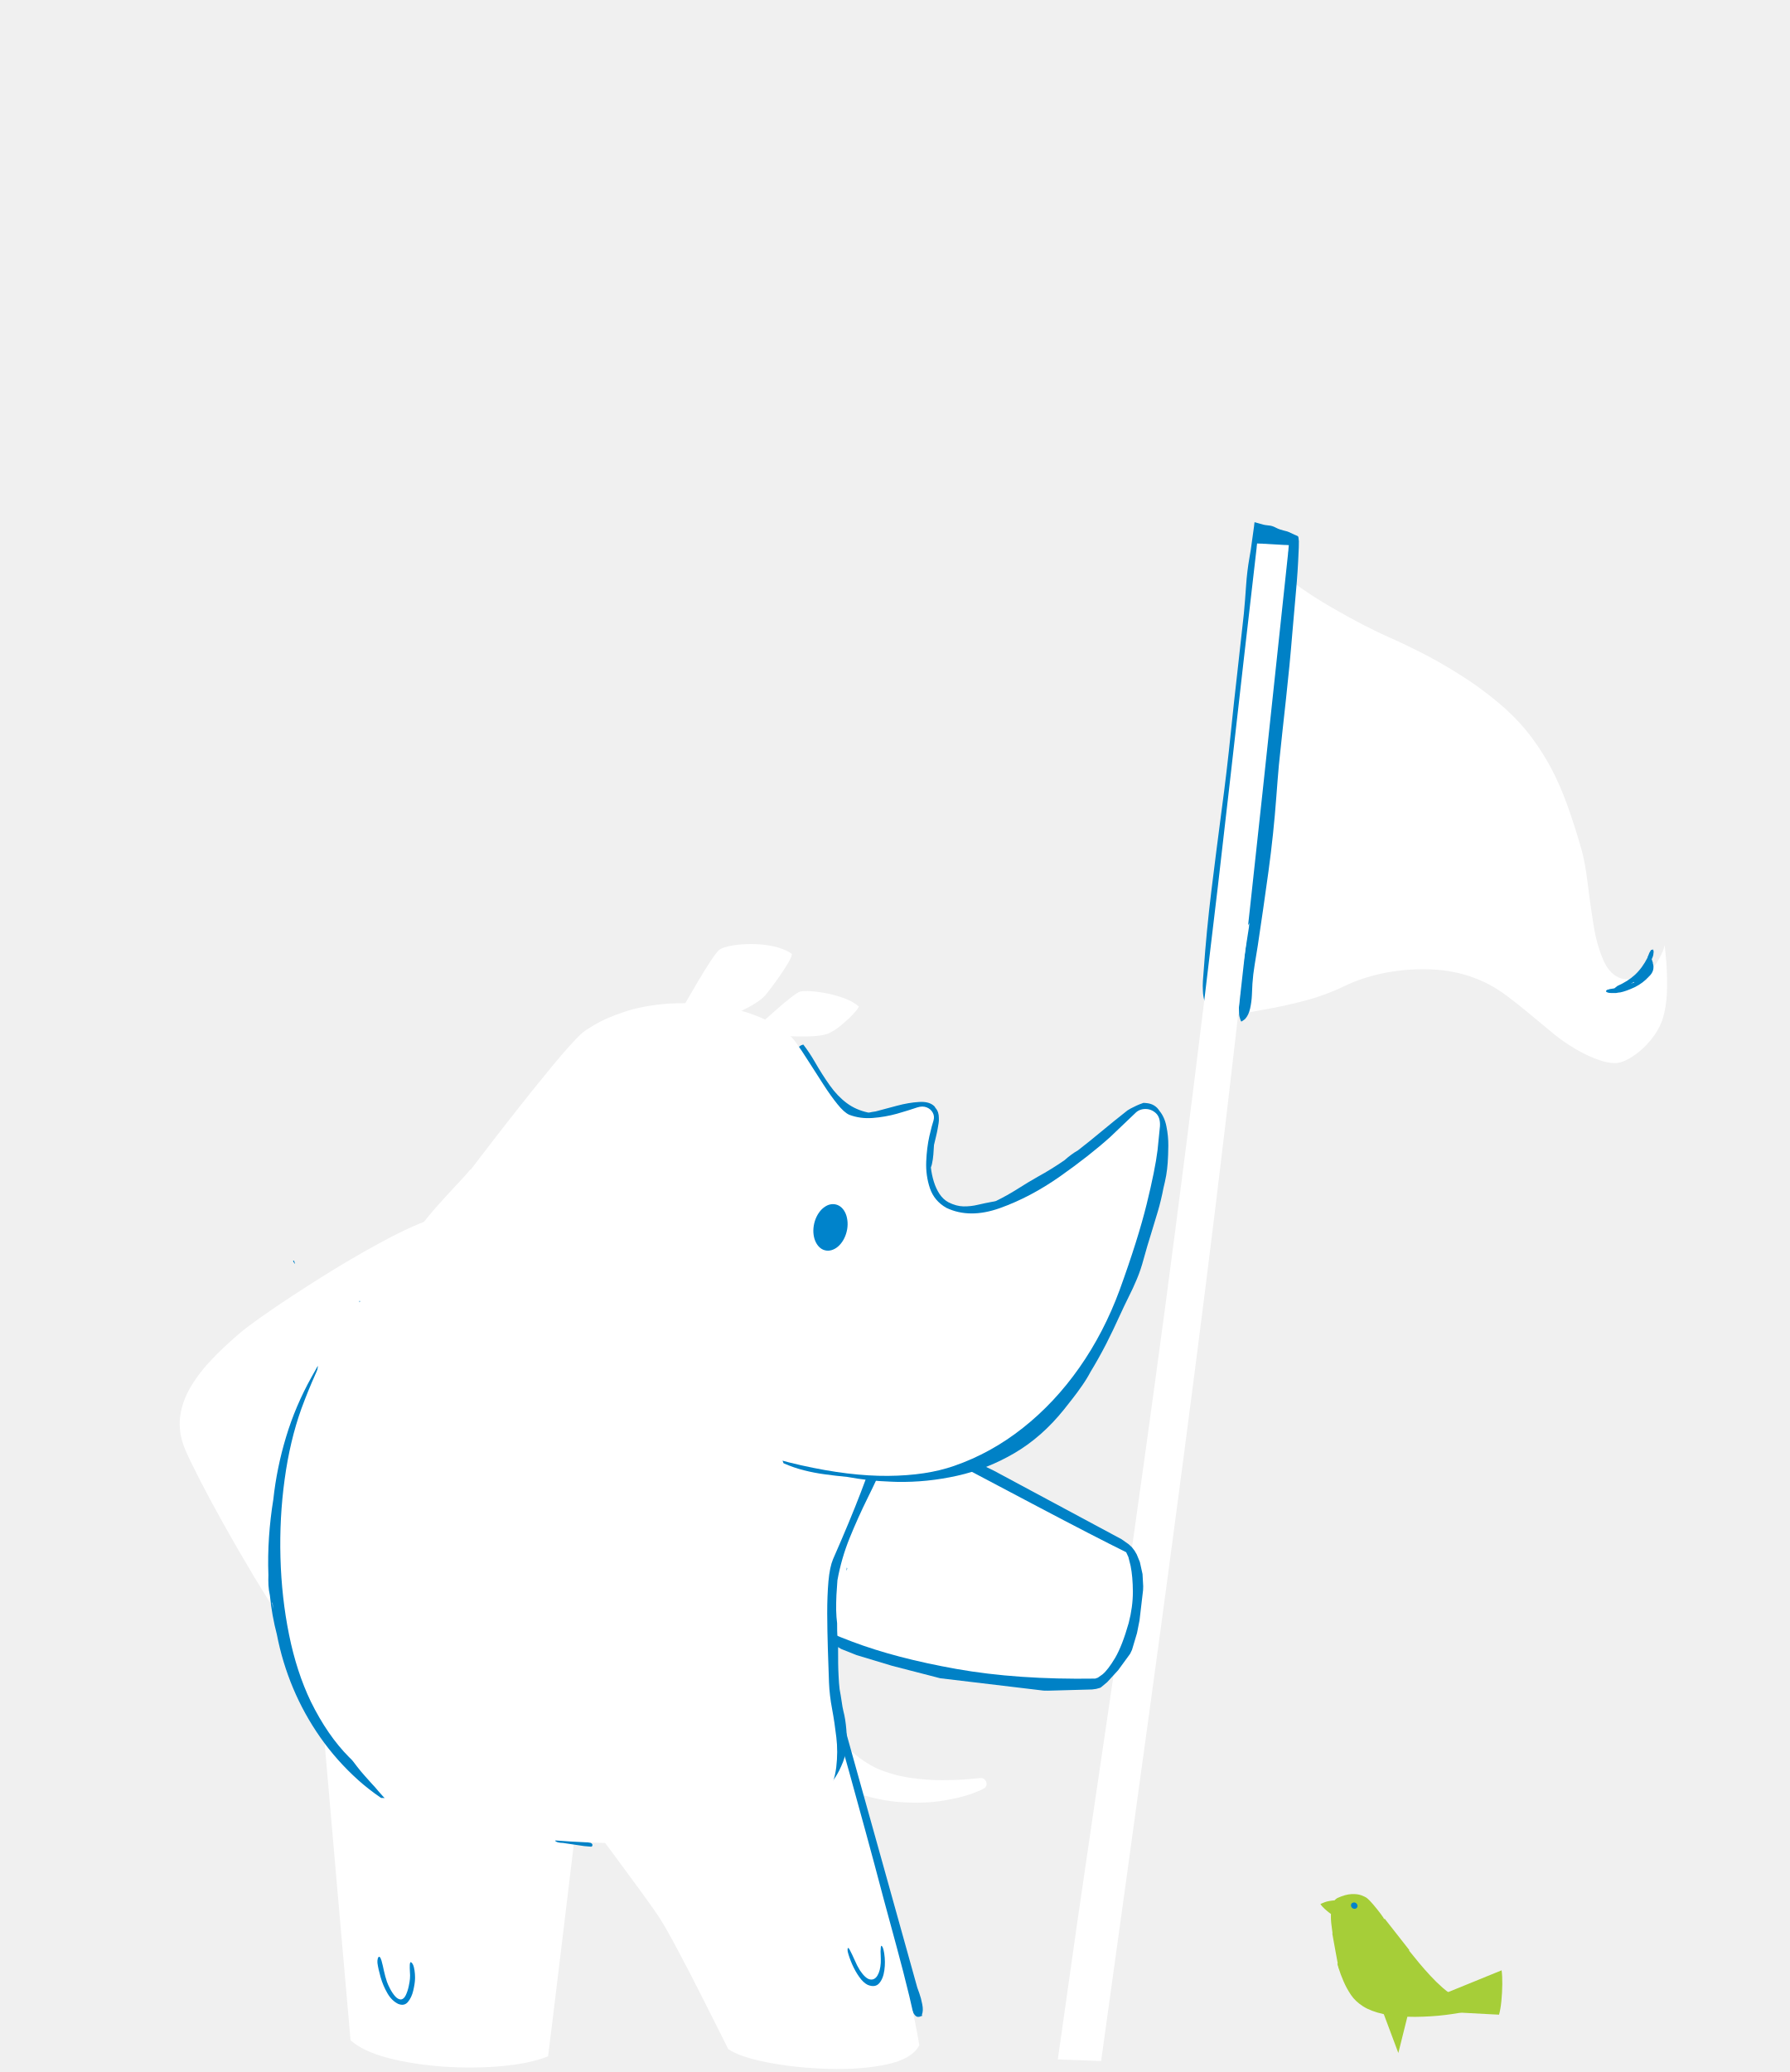
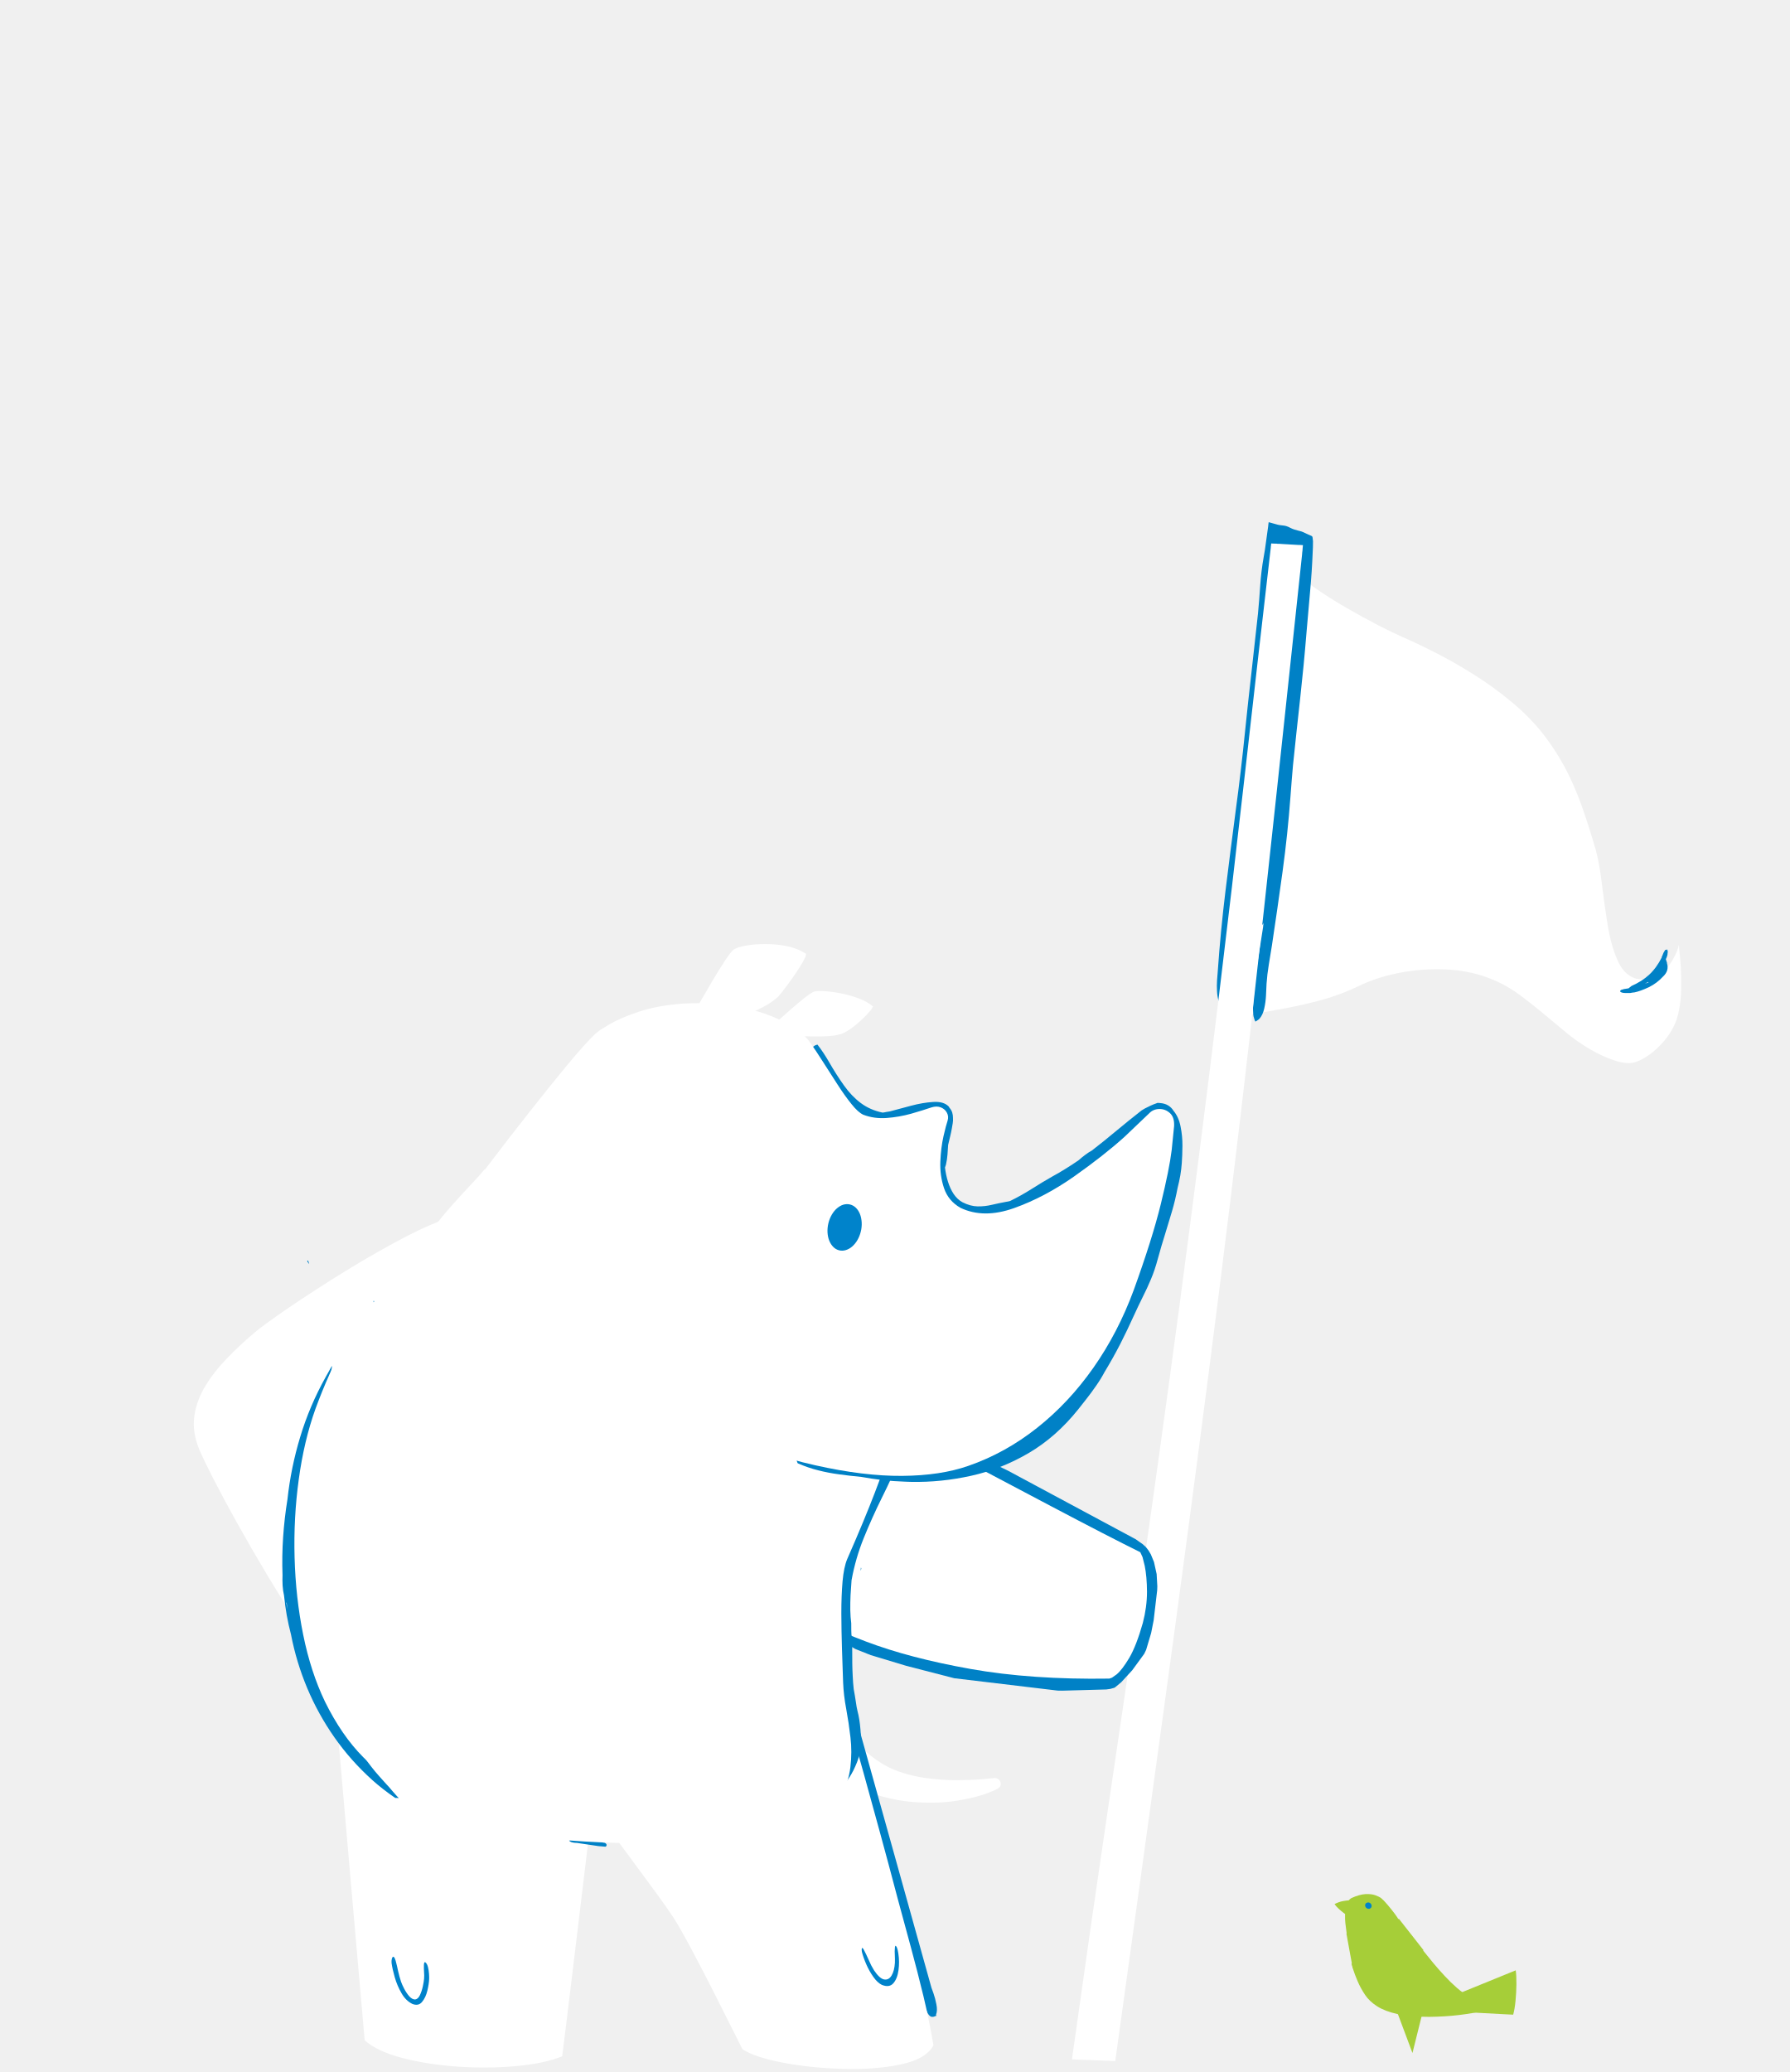
- <svg xmlns="http://www.w3.org/2000/svg" xmlns:xlink="http://www.w3.org/1999/xlink" preserveAspectRatio="none" width="760" height="880" viewBox="620 10 760 880">
+ <svg xmlns="http://www.w3.org/2000/svg" xmlns:xlink="http://www.w3.org/1999/xlink" preserveAspectRatio="none" width="760" height="880" viewBox="614 10 760 880">
  <defs>
    <path fill="#a6ce38" d="M1026 343.75q-23-4.55-44.15-5.75-21.2-1.25-34.85-.9l-14.15.45-6.8 14.25q-6.4 13.4-13.6 28.5-7.2 15.05-10.05 21.15l180.85 23.65-2.35-10.4q-2.2-9.9-5.1-23-2.95-13.05-5.2-23.1l-2.45-10.85q-19.15-9.5-42.15-14z" id="a" />
    <path fill="#a6ce38" d="M1001.3 267.15q-15.6 1.8-25.15 7.4-9.55 5.55-13.9 10.55-4.6 5.15-13 19.85-8.4 14.7-15.2 28.7l-5.1 11.25-1.65 5.8q1.5 5.7 11.65 11.85 10.1 6.15 24.4 11.1 14.25 4.9 28.2 6.9 16.55 2.1 33.15.8 16.55-1.3 28.7-5.5 12.15-4.25 15.35-10.85l-1.4-28.15q-1.5-20.5-7.7-40.2-6.2-19.7-20.15-25-22.55-6.3-38.2-4.5z" id="b" />
    <path fill="#a6ce38" d="M1106.5 326.35q7.25-7.45 12.1-15.35l-3.55-2.1-10.1-4.2q-13.4-5.25-36.75-7.1l2.95 10.5q3.05 9.8 6.7 21.3 3.65 11.5 5.55 17.3 2.65-1.95 9.25-7.4 6.55-5.5 13.85-12.95z" id="c" />
    <path fill="#a6ce38" d="M1015.35 632l-41.8 2.3L989 819.4l26.35-187.4z" id="d" />
    <path fill="#a6ce38" d="M751.55 592.25l-33.1-15.45q-31.4-14.65-72.8-33.95-41.35-19.35-72.95-34.05l-33.5-15.6q-2.05 17.75-1.3 45.5.8 27.75 3.9 55.4 3.15 27.65 8.2 45.1l36.15-.25q33.95-.35 78.35-.9 44.45-.6 78.15-1.05l35.5-.45q-6.6-11.15-13.15-21.9-6.55-10.8-13.45-22.4z" id="e" />
    <path fill="#a6ce38" d="M901.15 445.75l-9.45 2.5q-2 9.15-4.95 27.1-2.9 17.9-7.45 42.05-4.55 24.2-11.5 52-6 24.9-15.5 50.9t-26.2 51.6q-16.7 25.6-44.3 49.3l12.6 1.85 23.35-2.45q28.75-4.55 70.05-17.05t86.3-32.35q52.95-24 83.6-48.35 30.65-24.3 44.3-48.7 13.65-24.4 15.6-48.55 2.15-25.45-.45-50.4-2.6-25-6.1-41.95l-4.2-18.1-33.6 4.5q-31.85 4.4-73.75 10.55-41.9 6.1-73.85 11.3l-24.5 4.25z" id="f" />
    <path fill="#0083CB" d="M1022.3 307.6l-1.95-.6-2.05-.25-2.05.25-1.9.6-1.8 1.05-1.5 1.3-1.3 1.7-.9 1.85-.6 2-.15 2.1.15 2.05.6 2 .9 1.9 1.3 1.65 1.5 1.35 1.8 1 1.9.65 2.05.2 2.05-.2 1.95-.65 1.75-1 1.5-1.35 1.3-1.65.95-1.9.55-2 .2-2.05-.2-2.1-.55-2-.95-1.85-1.3-1.7-1.5-1.3-1.75-1.05z" id="g" />
    <path fill="#a6ce38" d="M1032.8 313.4l-.75-4.85q-.85-4.45-3.65-8.95-2.8-4.45-8.5-4.7-6.65.35-9.9 5.9-3.25 5.5-3.9 12.4l26.7.2z" id="h" />
    <path fill="#FFF" d="M1087.85 233.8q-8.3-6.75-15.5-12.65L1055.1 378.2q3-.85 10.3.3 7.25 1.15 16.2 3.3t16.9 4.4q8 2.3 12.45 3.8 6.45 2.2 15.9 4.95 9.4 2.75 20.1 5 10.7 2.3 21.05 3.1 10.35.85 18.7-.8 6.7-1.4 12.05-3.9 5.35-2.55 10.4-6.6 5.05-4.1 10.85-10.15 2.95-3.25 5.8-9 2.9-5.75 6.25-11.35t7.75-8.35q4.35-2.8 10.3-.15 6.5 3.4 10.25 8.25 3.8 4.9 5.35 9.4 1.6 4.45 1.5 6.5l2.05-4.5q1.7-3.9 3-9.45 1.25-5.6.35-11.15-.95-4.65-3.6-9.75-2.65-5.1-6-9.55-3.35-4.5-6.55-7.35-3.55-3.05-9.4-5.45-5.8-2.4-12.25-3.95-6.4-1.5-11.75-2-8.05-.7-14.1-1.15-6-.5-10.95-1.15-4.95-.65-9.8-1.95-4.8-1.35-10.55-3.7-9.9-4.2-20.4-11.1-10.5-6.85-20-14.85t-16.4-15.6q-7.8-8.5-16.25-16.1-8.5-7.6-16.75-14.35z" id="i" />
    <path fill="#0081c6" d="M1070.05 179.2l-1.15-.3q-.9-.2-1.7-.45-.05.4-.1.85l-.05.4v.2q-.4 3.2-.8 6.45-.35 3.25-.9 6.45-.9 5.55-1.2 11.3-.3 5.8-.75 11.45-1.1 11.9-2.3 23.85-1.2 11.9-2.25 23.85-1.4 16.15-3.35 32.3-1.9 16.2-3.65 32.35-1.75 16.2-2.65 32.4-.1 1.8-.25 3.95-.1 2.1.05 4.15.1 2.1.65 3.85l.15.25.2.5q.3.65.5 1.2.35.55.95 1 .6.4 1.15.3 1-.25 1.45-1 .4-.75.55-1.7.15-.95.25-1.8 2.6-16.05 4.65-32.1l4-32.2q1.35-10.1 3.65-20.05 2.3-9.9 5.05-19.75l.05-.3.15-.55q.2-.65.35-1.2-.05.45-.1 1l-.1.45v.2q-.55 4.9-.9 9.75-.35 4.9-.9 9.75-.95 7-2.05 14.05-1.05 7.05-1.6 14.15-.55 7.05 0 14.15.2 2.3-.15 4.55-.3 2.25-.55 4.55-.1.7-.2 1.5-.05.8.15 1.5l.3.75.3.15q.3-.05.5-.85-.05.45-.1.95l-.05.45v.25q-.85 6.3-1.8 12.65-.95 6.3-1.35 12.7-.2 2.35-.4 4.75t0 4.75q0 .4.05.8.1.4.15.8l.25.8q.2.7.5 1.2.5-.25 1-.65l.4-.3.2-.2q1.35-1.55 1.9-4.15.55-2.6.65-5.35.1-2.75.15-4.7.2-3.8.8-7.75.6-4 1.15-7.75 2.05-15.05 3.9-30.1 1.85-15.1 2.75-30.25l.4-6.4q.2-3.15.45-6.4 1.2-13.45 2.5-26.85 1.3-13.45 2.2-26.9l1.2-16.4q.65-8.25.85-16.45 0-.85.05-1.65v-1.7-.75q-.05-.4-.1-.75-.05-.8-.2-1.1-.15-.25-.5-.35-.4-.15-1.1-.45-.7-.3-1.45-.65-.7-.35-1.45-.6-.7-.15-1.45-.35-.7-.15-1.45-.4-.8-.25-1.6-.65-.75-.4-1.55-.65-.7-.2-1.45-.25-.75-.05-1.4-.15-.4-.1-.75-.15-.35-.1-.75-.2z" id="j" />
    <path fill="#FFF" d="M1068.2 188.5v.25q-4.65 45.8-9.15 91.6-4.5 45.75-9.4 91.55-6.65 61.75-13.95 123.4-7.35 61.7-15.35 123.3-5.5 42.2-11.15 84.35-5.65 42.2-10.95 84.45-.05.4-.1.85-.05.45-.1.85l-.15 1.25q-.15.95-.25 1.8-.05.45-.15 1l-.05.45v.25q-.15.85-.25 1.7l-.2 1.7-.1.85q-.1.45-.15.9l-.1 1q-.1.85-.2 1.55h1l.4.05h.25q3.35.1 6.7.15 3.35.05 6.7.15l1 .05h1.5q.05-.45.1-1l.1-.7q8.65-69.35 17.15-138.7 8.55-69.35 16.5-138.75 8-69.4 14.95-138.95 4.75-48.1 9.2-96.2 4.4-48.1 8.9-96.25 0-.4.05-.85.05-.45.1-.85l.05-.9q.05-.65.1-1.25-.45 0-1-.05h-.7q-1.7-.1-3.45-.15-1.7-.05-3.4-.15l-.85-.05h-.9l-.35-.05h-.65q-.85-.05-1.55-.05-.05.45-.1 1l-.05.45z" id="k" />
    <path fill="#0081c6" d="M562.75 632.65q.15-.3.15-.5.05-.2-.05-.35l-.05.05h-.1q-.05.1-.15.25-.05.15-.1.25l-.05.1v.05q-.45.9-1.1 1.5-.6.55-1.5.95l-.25.2-.3.05q-.1 0-.2.05-.1 0-.15.05-.1.05-.05.15.15.1.4.1h.45q.25-.05.35-.05.5-.1 1.25-.45.7-.35 1.2-.9.55-.5.35-1.15v-.05l-.1-.3m-1.8 2.1l.3-.15v.05l-.3.1z" id="l" />
    <path fill="#FFF" d="M882.55 535.5q-2.2-9.85-7.95-16.4-5.7-6.5-16.4-5.75-13.9 1.5-33.1 6.55-19.25 5-38.85 11.4t-34.65 12q-15 5.65-20.6 8.4-10.4 5.1-19.85 11.05-9.5 5.95-16.5 13.15t-10 16.05q-3 8.9-.45 19.85 1.65 6.8 5.75 19.45 4.05 12.6 10 29.05 5.95 16.45 13.2 34.75 7.3 18.25 15.35 36.35l-.2 3.85q-.35 3.05 1 6.75t6.5 6.5q5.15 2.8 16.25 3.05 14.1 0 23.75-3.05 9.65-3.1 15-6.8l4.3-3.3 2.25-2.35q1.45-15.75 4.8-32.75 3.35-16.95 7.65-32.35 4.3-15.4 8.55-26.4 4.3-11 7.6-14.8 3.2-3.45 8.95-7.25 5.75-3.8 13.25-7.8 7.55-4.05 16.05-8.25 8.8-4.55 14.05-12 5.3-7.45 6.85-14.75 1.6-7.35-.7-11.6.55-4.5.45-13.65-.15-9.15-2.3-18.95z" id="m" />
    <path fill="#0081c6" d="M1137.8 562.05l-.85-2.65-.05-.05-.05-.15-.05-.05-1.5-2.15-1.95-1.85-4.3-2.9-8.95-4.6h-.1l-5.4-1.85-2.75-.6-5.65-.65H1095l-22 2.85-10.85 2.35-34.4 10.4-10.25 4.3-.05.05h-.05l-2.2 1.2-8.25 5.9-7.15 7.1-.95 1.15-.25-.75-.35-.45-1-.25-.95.5-.3.45-.05.65.3 3.1-2.3 3.55-.2.6.05.55.7.85 1 .2.5-.25.4-.5.3-.5 2.4 16.6 2.5 7.5 7.65 41.85 20.2 90 1.85 5.2 1.25 2.45.1.1.05.1 1.55 2.05 1.85 1.9 4.1 3.15 6.85 3.55 7.3 2.35 2.45.55h.05l18.75 2.55 8.15.45 11-.45 2.7-.55.05-.05h.1l11.85-4.8 9.05-4.9 4.2-3.05.15-.2.2-.15 1.35-2.3 1.05-2.5 8.15-27.3v-.05l.65-2.55 9.8-66.15.5-31.75-.55-23.7-1.15-10.55-4.6-17.4-.45-7.5z" id="n" />
    <path fill="#FFF" d="M1101.4 492q-12.1-13.65-27.4-26.3-15.3-12.7-30.5-20.35-15.15-7.7-26.75-6.45-14.25 2.2-21.4 8.35-7.2 6.15-9.6 14.3-2.4 8.15-2.2 16.45.15 8.25.6 14.7.3 6.25 3.05 21.4 2.75 15.2 7.15 36.45 4.4 21.25 9.7 45.7 5.3 24.4 10.7 49.05 4.75 21.55 8.95 41.15 4.25 19.6 7.55 35.5 3.3 15.95 5.3 26.5l2.55 2.15 4.95 2.75q6.15 3.05 15.3 5.5 9.2 2.4 19.65 2.35 14.9-.4 23.45-2.9 8.5-2.55 12.15-5.25l2.75-2.35 1-1.5q13.75-48.15 17.35-87.6 3.6-39.4.85-69.25-2.75-29.8-8.1-49.05-5.35-19.25-9.5-27-5.45-10.65-17.55-24.3z" id="o" />
    <path fill="#FFF" d="M656.95 766.95l-8.05-.8q-1.6 0-2.6 1.1-1.05 1.1-1.1 2.55-.05 1.5 1.3 2.7l2.6 1.4 5.45 2.2q6.9 2.6 18.4 4.6 11.45 2 26.2 1.2 14.7-.75 31.5-6.45 11.65-4.35 21.95-12.65 10.35-8.3 18.3-17.35 8-9.05 12.6-15.55l4.8-7.25-1.05-1.4-2.9-2.8q-3.8-3.5-8.4-7.55-4.65-4-7.35-6.3-2.1 3.35-7.35 10.9Q756 723 748.5 732q-7.45 9.05-16.15 16.9-8.75 7.85-17.75 11.9-9.9 4.1-20.75 5.6-10.85 1.45-20.6 1.35-9.7-.15-16.3-.8z" id="p" />
    <path fill="#FFF" d="M985.85 192.35l2.2-3.4.8-2.05q-4.05-2.1-9.95-3-5.95-.85-12.2-.85-6.25.05-11.25.7-5.05.65-7.3 1.6-1.85 1.05-5.6 4.95-3.75 3.9-7.8 8.65-4.1 4.75-7 8.2l-3.05 3.65 2 1.35q1.85 1.2 3.85 2.4l1.6.9.85.3q11.4-1.85 18.85-3.15 7.4-1.3 12.05-2.6 4.65-1.25 7.75-3 3.35-2.05 7.35-6.3 3.95-4.3 6.85-8.35z" id="q" />
    <path fill="#FFF" d="M752.8 734.5l.2 26.95q.15 24.95.4 57.5.25 32.6.45 57.45l.2 26.6q6.15 5.05 19.85 7.2 13.65 2.1 30.5 1.65 16.9-.5 32.75-3.3 15.9-2.8 26.45-7.55l4.5-20.7q4.15-19.3 9.55-44.65 5.4-25.3 9.5-44.6l4.35-20.5q-7.45-13.9-26.4-22.45-18.9-8.55-41.85-12.5-22.9-3.95-42.4-4-19.45-.1-28.05 2.9z" id="r" />
    <path fill="#0083CB" d="M943.65 840.8q-1.05-2.05-1.45-3.45-.75-2.75-1.15-5.5-.35-2.8-.9-5.5l-.5-1.5-.55-.4q-.6.1-1.05 1.35-.4 1.2-.4 2.45.15 3.15 1.1 7.5.95 4.35 3.1 7.95 2.1 3.6 5.8 4.45 3.45.45 5.8-2.6 2.35-3 3.65-7.05 1.3-4.05 1.65-6.75.15-1 .2-2.9.05-1.9-.25-3.6-.3-1.75-1.25-2.3l-.2-.05q-.15 0-.2.05-.35.35-.45.85l-.15.7q-.25 1.9-.3 3.9 0 2-.35 3.95-.3 1.7-1.15 4.5-.85 2.8-2.15 5.3-1.3 2.45-3 3.1-1.75.45-3.3-.95-1.5-1.45-2.55-3.5z" id="s" />
    <path fill="#0081c6" d="M951.25 738.5q-.15-3.15-.55-4.95-.4-1.8-1.65-2.05-1.3-.25-3.95 1.25-.75 1.5-.85 3.3-.15 1.85 0 3.35-1.35 1.4-2.55 3.25-1.2 1.85-2.05 3.45l-1.1 2.15q-5.1 12.35-6.25 30-1.2 17.7.85 36.75t6.6 35.5q4.5 16.5 10.8 26.55.35.55.95 1.5t1.4 2q.2 1.65 1.15 2.65.9 1 3.2.35l.15-.15q.2.05.35 0 .2 0 .4-.05v-.3-.35q1.55-2.05 1.65-5.25.15-3.15-.25-5.75l-.45-2.8q-1.9-32.6-3.9-65.2t-3.95-65.2z" id="t" />
    <path fill="#FFF" d="M775.35 771.35l4.9 7.95q4.65 7.55 11.05 18.1 6.4 10.6 11.95 19.9 5.5 9.35 7.4 13.2 2.8 5.9 6.7 16.8 3.95 10.85 7.75 22.5 3.85 11.6 6.45 19.7l2.75 8.5q6.05 4.2 22.45 7.3 16.4 3.1 36.25 3.95 19.85.9 36.4-1.55 16.5-2.5 22.85-9.4.9-12.35.75-25.05-.2-12.65-.85-25.25-.7-12.6-1.25-24.65-.75-18.4-1.65-35-.85-16.65-1.65-29.7-.8-13.05-1.3-20.65l-.4-7.85q-19.4-5.4-41.8-2.7-22.45 2.65-45.55 10.2-23.1 7.55-44.5 16.75-21.4 9.25-38.7 16.95z" id="u" />
    <path fill="#0083CB" d="M943.35 838.65q-1.2-2.6-1.95-5.7-.8-3.05-1.8-5.85l-.4-.7-.3-.15q-.3.15-.45.85-.15.7-.15 1.4.2 3.1 1.2 6.95 1 3.8 2.75 6.95 1.7 3.15 4.05 4.3 4 1.55 6.85-1.1 2.85-2.65 4.45-7.45 1.6-4.75 1.75-9.5v-1.7q-.05-1-.25-1.8-.25-.75-.7-.7-.15.3-.3.65l-.15.5q-.6 2-.85 4.2-.3 2.15-.8 4.3-1.15 4.45-3.3 7.15t-4.75 2.35q-2.55-.35-4.9-4.95z" id="v" />
    <path fill="#FFF" d="M767.75 370.25q-6.5 10.05-12.3 20.9-5.4 10.3-10.9 21.95-5.5 11.65-9.95 21.85-4.45 10.15-6.7 16l43.35 4.1q41.25 3.35 95.3 7.25 54.1 3.9 94.95 6.2l30.95 1.4 8.1.05 3.2-.45q-1.65-3.05-7.75-9.25t-13.95-13.3q-7.85-7.1-14.8-12.75-6.95-5.7-10.25-7.65l-29.95-15.4q-25.65-13-57.9-29.25-32.25-16.3-56.35-28.4l-25.35-12.75q-2.35 3.95-7.75 11.7-5.4 7.75-11.95 17.8z" id="w" />
    <path fill="#0081c6" d="M948.5 775.95l-.85-1.6q-.65-1.15-1.55-2.5-.95-1.4-1.9-2.4-.65-.1-.8.45-.2.5-.3 1-.6 2.8-.2 4.5.4 1.75 1.45 3.25 1.05 1.5 2.45 3.6l.65 1.65q.45 1.25 1.1 2.8.65 1.5 1.45 2.65l.2-.1.2-.15q.15-.3.15-.65 0-.35.05-.5.45-1.1.1-3.45-.35-2.4-1-4.85-.7-2.45-1.2-3.7M857.6 787q.25.25.4.3l4.75.5q4.15.25 8.55.45l5.85.3q.45.05 1.55.2 1.05.1 2.15.05 1.15-.1 1.85-.6-.2-.2-.45-.4l-.35-.25q-.4-.3-1.1-.55-.65-.25-1.6-.45.1 0 .25-.05.1-.05.2-.15 0-.15-.2-.3t-.3-.2q-.95-.7-3.2-.9-2.2-.2-4.45-.2h-3.55l-1.7-.15q-1.35-.1-2.5-.3-.25 0-.45.1-.25.1-.35.25-.45 0-.9-.05-.45 0-.8-.05-.25 0-.6.2t-.45.4l.05.1-.8-.05q-.35-.05-.7-.05-.55.1-1.05.45-.45.3-.35.9 0 .3.25.5m87.65-132.85q-7.2 17.5-12.4 35.65-5.15 18.15-8.3 38.65-.85 5.35-1.55 10.45-.7 5.05-1.15 9.95.4-.15.8-.25.35-.15.65-.2.3.05.65.1.4.1.5.2 1.6 1.7 3.1 6.2 1.45 4.45 2.75 9.5 1.25 5.05 2.1 8.5.65-.1 1.55-.05.85.05 1.9.25 0-2.45.9-5.25.9-2.85 2.95-4.5 2.1-1.7 5.75-.7 1.5.75 3 2t2.65 2.45q1.15 1.2 1.5 1.75 1.35 1.9 3.1 5.05 1.7 3.2 2.95 6.4 1.3 3.2 1.25 5.2 1.2-.3 2.55-.6 1.4-.3 2.9-.6l1.2-.3q1-.25 2.2-.6 1.15-.35 2.1-.75.75-.45 1.7-.65.95-.15 1.95 0 1.55-1 3.85-1.7 2.35-.7 4.6-1.1 2.2-.4 3.5-.55l2.9-.5q1.4-.25 2.85-.5 1-.6 2.05-1.05 1-.5 1.95-.85.6-.7 1.3-1.4.65-.7 1.4-1.35.5-.45 1.3-1.1.75-.7 1.7-1 .95-.3 1.95.25.1.25.15.5l.1.5q4.3-4.75 8.5-9.5t9.4-8.5q.35-.35.75-.65.4-.3.75.2.1 1.05-.5 2.15-.55 1.05-1.2 1.85l-.9 1.15q-1.5 2.1-3 4-1.55 1.95-3.15 3.75 4.35-4.45 8.3-9.1 3.95-4.6 8.2-9.5l1-1.05q.75-.7 1.8-1.5 1-.75 2-1.15.9 1.85-.55 4.65-1.45 2.8-3.35 5.1l-2.35 2.8q1.125-1.256 2.4-2.4l.4-.3q.35-.2.75-.3.6 1.6-.8 3.7-1.35 2.15-3.05 3.8l-2.05 2-.3.3-.3.3q-.5.55-1.05 1.1-.6.5-1.15 1.05-1 .9-2.1 1.8-1.05.9-2.2 1.8-1.4 1.1-2.85 2.2-1.45 1.05-2.95 2.1-.9.6-1.75 1.2-.9.6-1.75 1.2-1.05.7-2.05 1.4-1 .65-2.05 1.35-1.25.95-2.55 1.85-1.3.95-2.65 1.85-.55.35-1.1.75-.55.35-1.15.7.6.05 1.2.15.6.05 1.2.2 4.7-1.75 9-3.7 4.25-1.9 7.6-3.7 16.05-8.55 28.8-19.9 12.75-11.35 22.15-24.9 9.35-13.5 15.2-28.75 2.4-5.05 4.4-10.5 1.95-5.4 3.45-11.05 1.1-2.55 1.75-5.5.6-2.9.9-5.95 2-10.7 2.7-21.75.7-11.05.2-22.1.3-18.6-3.4-37.3-3.65-18.75-12.1-37.4l-1.6-3.5-1.6-3.55q-.3 1.85.4 4.1.75 2.2 1.05 4.3.35 2.1-1.2 3.5-2.8 2.2-4.15.5-1.35-1.65-2-4.75-.65-3.05-1.3-5.15-3.25.6-5.4-3.2-2.15-3.85-3.45-9-1.35-5.2-2.15-8.7l-.5-1.9q-.35-1.45-.8-3.25-.45-1.85-.85-3.3-.6-.65-1.55-.4l-.8.2-.45.05q-2.15-1.3-2.25-4.05-.1-2.75 1.2-6.4-20.2 13.7-37.85 32.2-17.65 18.5-31.75 38.8-14.1 20.35-23.7 39.6-9.35 18.45-16.6 35.9m143.9 35.65q.25-.9.45-1.75.2-.9.45-1.75l.15-.25.2-.2-.6 2q-.3.95-.65 1.95m-389.6-158.1q-.3-.5-.6-.9-.15-.2-.35-.3-.2-.1-.45-.1-.3-.4-.65-.75-.3-.35-.6-.65-1.25-.5-.95.2.3.75 1.2 2.05v.5q.05.3.1.7l-.75-1.65q-.5-.95-1.2-2.05-.7-1.15-1.55-1.95-.85-.45-1-.1-.1.35.15 1.15.25.8.55 1.65 4.05 12.5 9 25 4.9 12.5 8.75 25.15 3.85 12.7 4.7 25.7-.2 4.2-.55 8.65-.4 4.45-1.05 8.6-.7 4.1-1.7 7.35-.25 2.15-.65 4.3-.35 2.15-.95 4.35-.2 1.25-.45 2.5-.25 1.2-.55 2.4l-.1.5q-.05.3-.05.55l-.1.7q-.05.35-.1.65-.55 3.6-1.05 7.05-.55 3.45-1.3 7.05-.35 1.9-.8 3.75-.45 1.85-.95 3.65-1.25 3.3-2.35 6.7-1.05 3.4-1.95 5.35-2 4.15-3.45 10.1-1.5 5.9-1.9 12.5.25 1.5.6 3 .3 1.5.7 3l.05.15q0 .1.05.2 0 .1.05.25.35 1.3.85 2.65.45 1.35 1 2.75l.5 1.1q.25.55.5 1.15.3.55.55 1.1.3.55.6 1.15l.5.9q.25.4.5.85l.3.45q.15.25.25.5.65 1 2.2 3.2 1.6 2.2 2.9 4.35l1.05 1.85.35 1.2q0 .15-.1.45-.1.3-.45.45l-.45-.05q.1.15.25.3.1.15.25.3.85.5 2.5 1.55t3.6 2.4q1.65-1.55 2.7-3.3 1.1-1.8 1.6-2.55 8.15-9.15 12.85-15.3 4.75-6.1 7.05-12.2 2.35-6.05 3.25-15.2 4-17.4 4.2-35.8.2-18.45-3.8-36.9-4.05-18.45-12.8-35.9-1.85-3.6-3.85-6.85-2.05-3.3-4.15-6.3-.9-3.45-2.15-6.5t-3.05-5.35q-1.2-1.45-2.25-3.25-1.1-1.85-2.1-3.7l-.85-1.6q-.65-1.25-1.5-2.8-.85-1.55-1.65-2.75-.5-.4-1.05-.4-.55-.05-.95.4-.1.1-.15.3-.05.15 0 .4-1.05-1.6-2.1-3.15-1.05-1.6-2.1-3.1l-.7-1-1.4-1.75-.5-1m19.75 38.6l-.1-.35.1.15v.2m337.3-66.9q.05.2.15.4.1-.15.15-.35.1-.15.2-.35-.15-.05-.35-.1-.15 0-.3.05.05.2.15.35m46.7-14.7l-.5.9q.55-.3.95-.7.45-.4.65-.9l-.3-.1-.3-.1-.5.9M710.5 598.25l.2.6v-.95-.95q-.15.15-.25.3t-.1.4q.05.3.15.6z" id="x" />
    <path fill="#FFF" d="M753.55 440.15l-10.25 3q-9.65 3.1-21.85 10.05-12.2 6.95-20.3 18.55-8.1 11.6-5.5 28.6 1.9 10.45 4.5 22.75 2.65 12.3 7.4 29.3t13 41.45q1.55 4.9 1.25 13.2-.35 8.35-1.8 18.45-1.5 10.1-3.35 20.35-1.9 10.25-3.5 19.05-1.4 7.3-4.25 14.8-2.8 7.5-5.1 15.6-2.35 8.1-2.4 17.1 0 9 4.15 19.3 7.15 14.35 39.7 26.4 32.55 12.05 75.25 20.35 42.75 8.3 80.55 11.4 37.8 3.1 55.5-.45 18.6-3.85 36.25-9.15 17.65-5.3 33.8-15.1 16.1-9.8 30-27.2 11.85-15.2 19.9-35.55 8.05-20.35 12.05-43.15 4-22.75 3.6-45.3-.35-22.6-5.35-42.25-6.15-23.1-13.65-38.95-7.5-15.9-14.65-25.6-7.1-9.7-12.1-14.35l-6.05-5.3-45.85-8.25q-42.75-7.15-98.5-16.15-55.75-9.05-98-15.8l-44.45-7.15z" id="y" />
    <path fill="#0081c6" d="M1162.4 196.4q-2.35-.6-5.15.05-.25.05-.85.2-.65.1-1 .55-1.35 1-2.9 2.45-1.55 1.5-2.75 2.75l-1.45 1.7q-5.55 8.65-10.45 16.8-4.9 8.2-10.05 16.1-1.65 1.8-3 3.85-1.4 2.05-2.6 4.25-2.7 3.7-5.7 7.35-3 3.7-6.4 7.4-4.5 5.05-9.15 10.9-4.7 5.85-9.9 11l-.7.45-.7.4-.25.1q-4.2 2.25-8 4.55-3.75 2.3-7.9 3.5-4.15 1.2-9.5.2-3.55-.8-6.7-3.4-3.1-2.6-5.7-6.35-2.6-3.75-4.55-8v-1.3q-.05-.6-.05-.8-.35-3.15-1.1-6.1-.75-2.95-1.55-5.85-.3-2.95-.55-5.6-.25-2.7-.6-4.85-.3-1.75-.55-3.4-.25-1.6-.9-3.2-.55-1.7-1.5-3.1-1-1.45-2.55-2.4l-.45-.45q-.2-.15-.35-.25-3.9-2.15-9.7.1-5.8 2.2-11.95 6.2-6.1 4-11 7.15-1.05.5-1.9.95l-1.15.65q-.25.1-.45.2l-.4.2q-7.75.65-14.45-1.9-6.65-2.5-13.1-7.55-6.45-5-13.55-11.7-2.25-2.1-4.7-4.15-2.45-2.05-5.1-3.95l-.3.2-.3.2q-.4.25-.7.6-.3.3-.55.75-.05.1-.1.25l-.1.3-.7-.25-.25.1q-.05.35.25 1l.5 1 .05.2q-1.1 4.35-2.75 5.65-1.7 1.3-3.95.65-2.3-.7-5.15-2.3l-.35 1.3q-.35 1.15-.9 1.95-2.9 3.45-4.9 2.85-2.05-.6-4.2-2.1-2.1-1.5-5.3-.75-3.55 1.1-5.75 1.4-2.15.25-4.4-.15-2.25-.4-6.1-1.3-5.75-1.25-9.5-1.3-3.8-.05-7.5.35-3.65.45-9.05.65-5.4.15-9.15 1.35-3.75 1.15-6.95 3.6-3.25 2.45-6.95 6.5-6.85 7.1-14.45 14.55-7.6 7.45-14.35 15.6-6.75 8.15-11.1 17.3-.55 1.15-1.65 3.65-1.05 2.5-2.5 5.85-1.45 3.3-3.15 7.05-.3.75-.65 1.5-.35.7-.65 1.45-.45.9-.85 1.75-.4.9-.8 1.75-.6 1.25-1.2 2.45l-1.15 2.4q.15 1.6.45 3 .25 1.4.65 2.5 1.8 4.65 7.1 10.45 5.3 5.85 11.3 11.45 6 5.65 9.9 9.6 7.5 8.25 12.7 14.05 5.15 5.85 11.55 10 6.35 4.2 17.55 7.45 12.25 3.6 24 6.35 11.8 2.75 23.75 4.4 11.9 1.65 24.6 1.85 6.45 0 13.1.3 6.6.2 13.1 1.4 6.45 1.15 12.5 3.95 6 2.75 11.25 4.4 5.25 1.65 10.4 3.85 5.2 2.25 10.9 6.55 2 1.55 5.5 3.95 3.45 2.45 7.8 5.2 4.3 2.8 8.85 5.35-5.25 5-10.2 10.65-4.95 5.7-8.1 11.3-3.15 5.6-3 10.25.05.6.15 1.2.1.6.3 1.15.35.8.75 1.55t.85 1.45q.2.3.45.6l.5.5-.3-.05q.3.5.7 1 .35.5.75.95 6.85.9 13.25.6 6.35-.25 12.75-1.3 6.4-1 13.25-2.4 6.3-.7 12.7-1.85 6.45-1.2 12.9-2.95.95-.2 1.9-.5 1-.25 2-.55 17.25-4.95 33.15-14.3 15.9-9.3 28.4-23.8 12.5-14.5 19.65-34.95 1.15-3.3 2.65-7.8 1.55-4.55 2.9-9.55 1.4-5 2.1-9.75 2.05-9.8 3.4-19.6 1.3-9.8 2.1-19.15.65-7.1 1.4-13.1.8-6 1.15-12.15.4-6.1-.15-13.55-.55-8.3-.75-15.85-.25-7.55-.6-14.9-.35-7.35-1.45-15-.35-4.05-.95-8.05-.65-3.95-1.65-7.8-1.15-4.45-3.05-10.35-1.9-5.85-4.9-11.2-2.95-5.4-7.25-8.25-1.85-1.65-4.2-2.25m-140.65 44.55l.1-.05v.05h-.1m-37 11.1l-.4-.15-.15-.1q.11.07.2.1.2.05.35.15z" id="z" />
    <path fill="#FFF" d="M1122.8 255.7q-12.8 17.7-28.05 29.6-15.25 11.9-30.8 9.35-8.3-2-13.3-8.85-4.95-6.8-7.45-15.35-2.45-8.5-3.25-15.75-.75-7.2-.75-10-.1-2.8-1.95-4.65-1.8-1.85-4.5-2.15-2.75-.3-5.5 1.7-4.35 3.3-10.4 7.4-6.1 4.05-13.1 6.85-6.95 2.75-14 2.2-3.45-.5-8.85-4.25-5.45-3.75-11.9-9.25-6.45-5.45-12.9-11.05-6.45-5.65-11.95-9.85-4.35-3.5-15.35-6.45-11-3-27.4-2.25-16.45.75-37.2 8.4-14.4 5.75-23.85 12.85-9.45 7.1-14.4 12.95l-3.95 4.8-1.85 2.85q-3.9 7.5-10.1 24.3-6.15 16.8-12.5 35.55-6.35 18.75-10.65 32.1l-4.5 13.95 2.3 7q2.15 6.55 8.1 17 5.9 10.4 17.45 22.55 11.5 12.15 30.5 23.85 23.6 13.95 47.2 22.7t43.5 13.25q19.9 4.5 32.5 5.75 38.15 4.1 68.2 2 30-2.05 51.95-9.05 21.95-7 35.85-17.7 18.65-14.25 31.8-34.95 13.2-20.7 20.3-46.1 7.1-25.35 7.6-53.75.4-33.9-1.65-56.3-2.05-22.35-4.55-34.35l-3.4-14.8q-1.5-5.4-5-7.1-3.5-1.7-6.95-.55t-4.9 4.4l-9.45 18.5q-8.2 14.95-20.95 32.65z" id="A" />
    <path fill="#FFF" d="M889.05 162.7q-6.85 3.55-13.1 8.35-6.25 4.75-10.7 9.3-4.45 4.55-5.8 7.35-.9 2.55-1.35 9.55-.45 7-.6 15.1-.15 8.05-.15 13.9v6.1l2.8-.25q2.65-.25 6.15-.65 3.5-.4 6.25-.8l2.2-.4.95-.3q8.7-11.05 13.9-18.95 5.15-7.95 7.6-13.05 2.4-5.1 2.9-7.65.45-2.15 1.05-6.9.65-4.75 1.1-10.2.45-5.45.5-9.65l-.2-3.4-.55-1.8q-6.15.8-12.95 4.35z" id="B" />
    <path fill="#0083CB" d="M887.8 323.3q-2.1-1.35-4.65-1.55-2.55-.15-4.9.9-2.3 1.05-4.2 3.1-1.9 2.05-3.1 4.85-1.25 2.75-1.6 6.05-.3 3.3.35 6.2.65 2.95 2.1 5.2 1.45 2.3 3.55 3.65 2.1 1.4 4.65 1.6 2.55.15 4.85-.9 2.35-1.1 4.25-3.15t3.1-4.8q1.25-2.8 1.6-6.1.3-3.3-.35-6.2-.65-2.9-2.1-5.2-1.5-2.25-3.55-3.65z" id="C" />
    <path fill="#FFF" d="M986.25 295.45q-2.35-6.75-7.9-11.65-5.5-4.95-15.3-6.75-9.95-1.5-16.9 1.55-7 3.1-11.65 8.85-4.65 5.8-7.5 12.35-2.85 6.5-4.55 11.9 8.9 1 20.1 2.9 11.2 1.85 23 4.1 11.75 2.2 22.35 4.35.95-6.45.8-13.65-.15-7.25-2.45-13.95z" id="D" />
  </defs>
  <use xlink:href="#a" transform="matrix(-.17697 .01367 .07947 .21533 1346.5 739.55)" />
  <use xlink:href="#b" transform="matrix(-.15848 .0254 .02733 .1524 1345.4 748.3)" />
  <use xlink:href="#c" transform="matrix(-.13197 -.00111 .01216 .128 1324.7 780.15)" />
  <use xlink:href="#d" transform="matrix(-.39343 -.0094 -.00206 .14087 1604.75 775.8)" />
  <use xlink:href="#e" transform="matrix(-.13506 -.00584 .00253 .1294 1329.4 786.15)" />
  <use xlink:href="#f" transform="matrix(-.12396 .05261 .06458 .11574 1298.45 737.65)" />
  <use xlink:href="#g" transform="matrix(-.13026 .02475 .03503 .12291 1316.75 755.1)" />
  <use xlink:href="#h" transform="matrix(-.13026 .02475 .03503 .12291 1316.95 754.1)" />
  <use xlink:href="#i" transform="matrix(.76784 .74274 .20769 -1.11937 275.8 -108)" />
  <use xlink:href="#j" transform="matrix(1.04947 .01494 -.01494 1.04947 35.55 28.55)" />
  <use xlink:href="#k" transform="matrix(1.04947 .01494 -.01494 1.04947 35.55 28.55)" />
  <use xlink:href="#l" transform="matrix(4.9486 0 0 4.9486 -1463.25 -2713.35)" />
  <use xlink:href="#m" transform="matrix(.66026 -.16187 .11958 .70134 173.7 307.2)" />
  <use xlink:href="#n" transform="matrix(-.16667 .65459 .6398 .1764 792.25 -141.3)" />
  <use xlink:href="#o" transform="matrix(-.16667 .65459 .6398 .1764 792.25 -141.3)" />
  <use xlink:href="#p" transform="matrix(-.66821 -.00584 -.00085 .6708 1470.85 255)" />
  <use xlink:href="#q" transform="matrix(.6184 .1299 -.11766 .68228 395.3 181.5)" />
  <use xlink:href="#r" transform="matrix(.76709 .0776 .0663 .82423 130.6 73.7)" />
  <use xlink:href="#s" transform="matrix(.74503 .194 .07014 .7761 23.65 19)" />
  <use xlink:href="#t" transform="matrix(.68768 -.0158 .18953 .82823 185.4 149.7)" />
  <use xlink:href="#u" transform="matrix(.68768 -.0158 .18953 .82823 185.4 149.7)" />
  <use xlink:href="#v" transform="matrix(.73396 .02415 .14252 .75882 173.35 187.65)" />
  <use xlink:href="#w" transform="matrix(.67247 .13234 -.04922 .63762 307.05 185.2)" />
  <use xlink:href="#x" transform="matrix(-.622 -.1306 -.08888 .72395 1474.8 336.4)" />
  <use xlink:href="#y" transform="matrix(-.622 -.1306 -.08888 .72395 1474.8 336.4)" />
  <use xlink:href="#z" transform="matrix(.6722 .19865 -.22377 .64201 372.7 122.45)" />
  <use xlink:href="#A" transform="matrix(.6722 .19865 -.22377 .64201 372.7 122.45)" />
  <use xlink:href="#B" transform="matrix(.49516 .44511 -.3308 .58171 562.15 -78.45)" />
  <use xlink:href="#C" transform="matrix(-.56871 -.10722 -.16173 .61377 1528.7 418.65)" />
  <use xlink:href="#D" transform="matrix(.63931 .1894 -.21532 .61708 379.85 132.2)" />
</svg>
